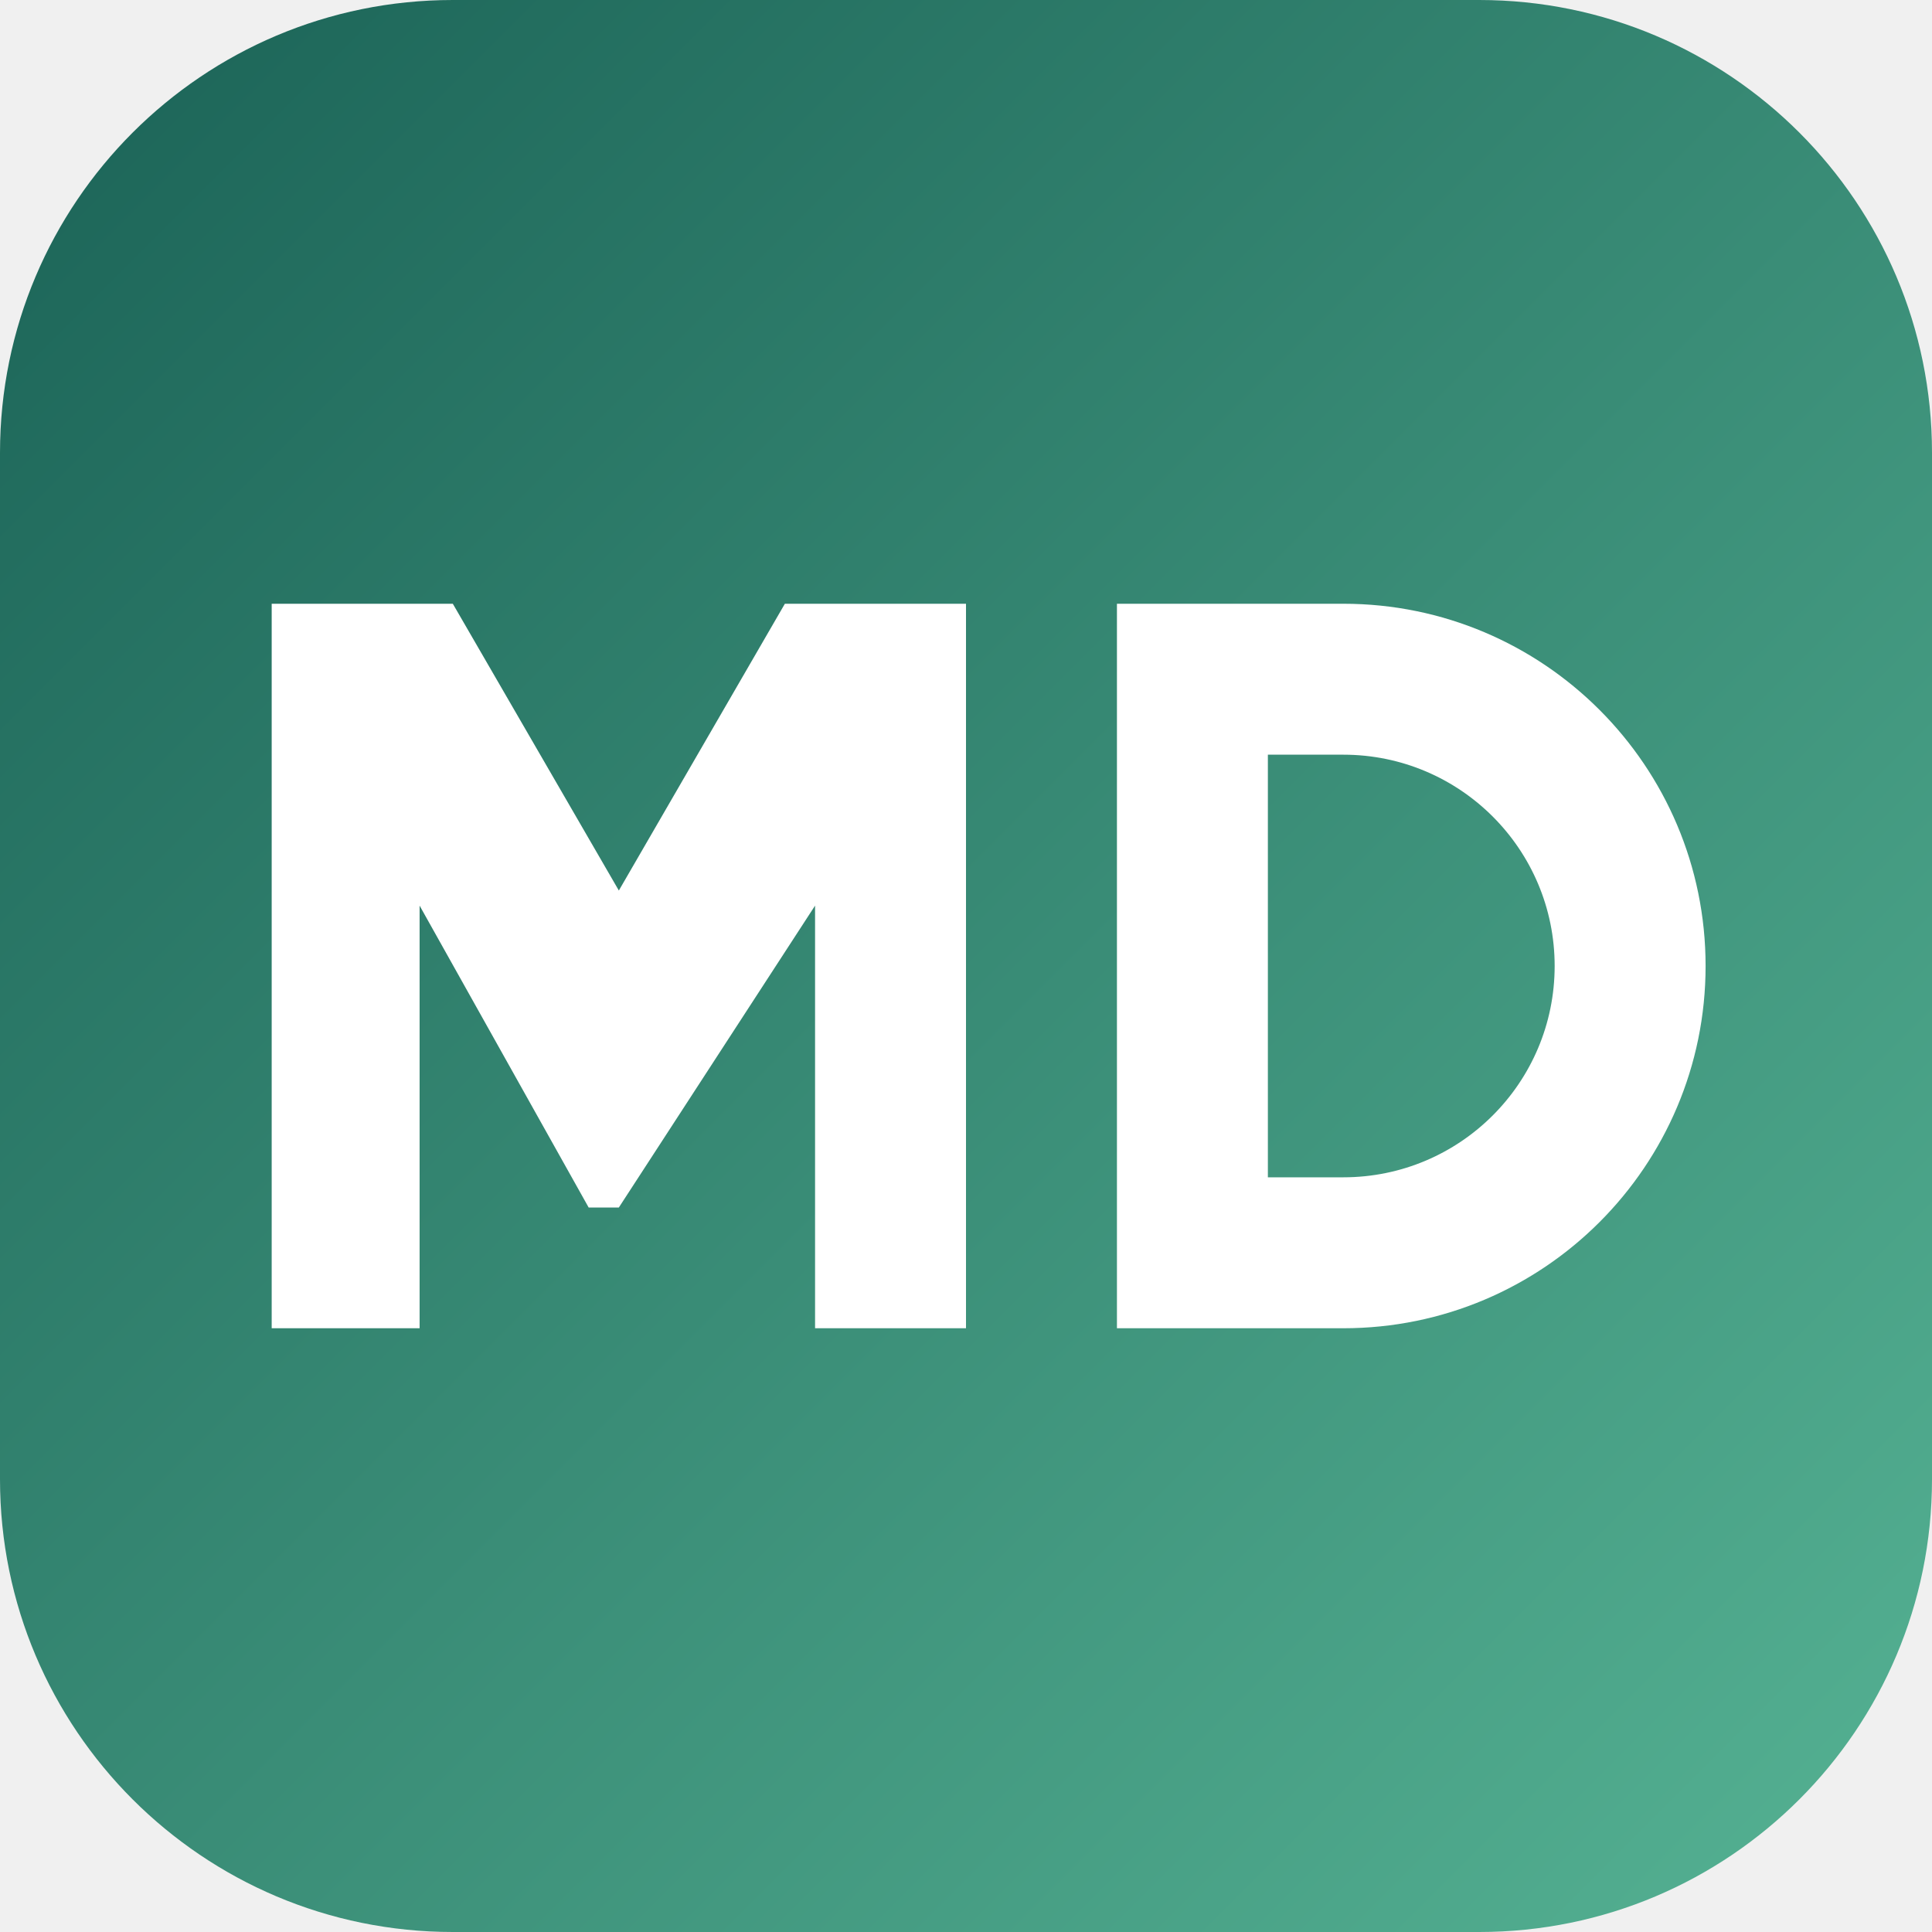
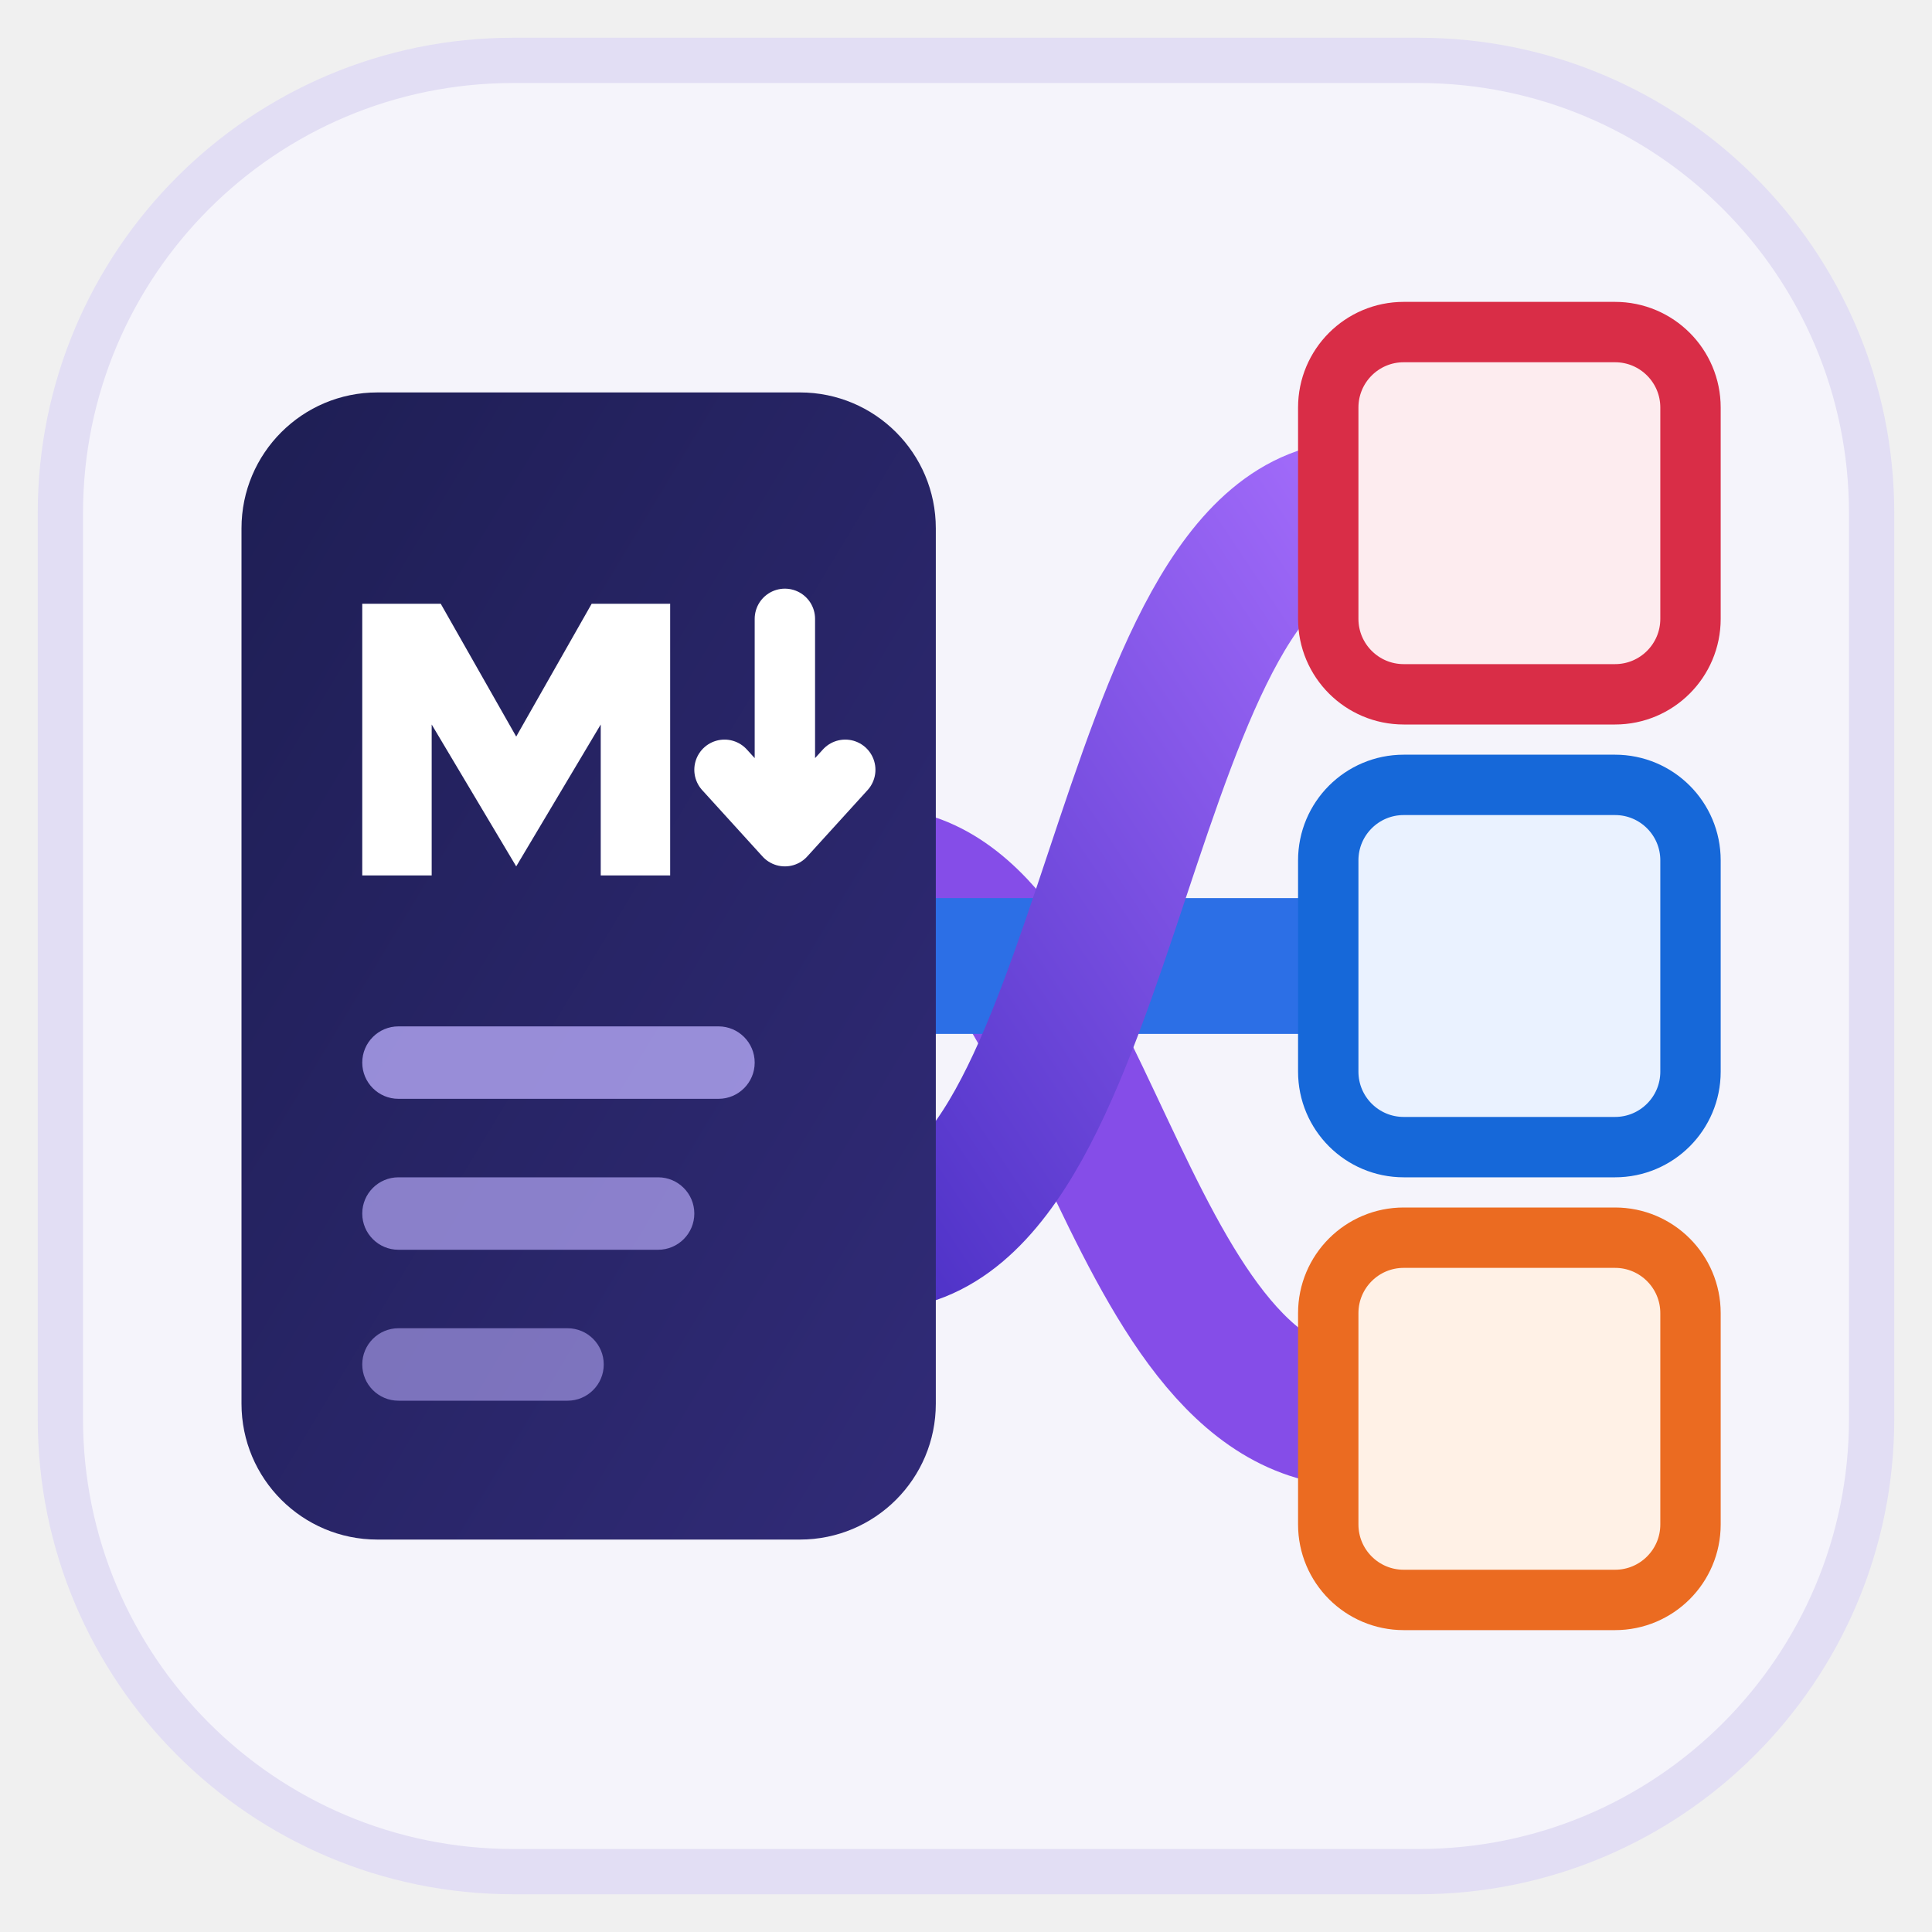
<svg xmlns="http://www.w3.org/2000/svg" viewBox="0 0 64 64">
  <defs>
-     <linearGradient id="g" x1="0" y1="0" x2="1" y2="1">
-       <stop offset="0" stop-color="#1a6256" />
-       <stop offset="1" stop-color="#56b394" />
+     <linearGradient id="doc" x1="0" y1="0" x2="1" y2="1">
+       <stop offset="0" stop-color="#1e1e54" />
+       <stop offset="1" stop-color="#312b78" />
+     </linearGradient>
+     <linearGradient id="weave" x1="0" y1="1" x2="1" y2="0">
+       <stop offset="0" stop-color="#4e32c7" />
+       <stop offset="1" stop-color="#a26bfa" />
    </linearGradient>
  </defs>
-   <rect width="64" height="64" rx="15" fill="url(#g)" />
-   <path fill="#fff" d="M9 44V20h6l5.5 9.5L26 20h6v24h-5V30l-6.5 10h-1L13.9 30v14z" />
-   <path fill="#fff" fill-rule="evenodd" d="M37 20h7.5a12 12 0 0 1 0 24H37zm5 5v14h2.5a7 7 0 0 0 0-14z" />
+   <rect x="2" y="2" width="60" height="60" rx="15" fill="#f5f4fb" stroke="#e2def4" stroke-width="1.5" />
+   <path d="M29 29c7 0 8 18 16 18" fill="none" stroke="#854de8" stroke-width="4.5" stroke-linecap="round" />
+   <path d="M29 32h16" fill="none" stroke="#2c6fe6" stroke-width="4.5" stroke-linecap="round" />
+   <path d="M29 41c8 0 8-24 16-24" fill="none" stroke="url(#weave)" stroke-width="4.8" stroke-linecap="round" />
+   <rect x="8" y="13" width="23" height="38" rx="4.5" fill="url(#doc)" />
+   <path fill="#fff" d="M12 29v-9h2.6l2.5 4.4L19.6 20h2.6v9h-2.3v-5l-2.8 4.7-2.8-4.7v5z" />
+   <path fill="none" stroke="#fff" stroke-width="2" stroke-linecap="round" stroke-linejoin="round" d="M26 20.5v7M24 25.5l2 2.2 2-2.2" />
+   <rect x="12" y="34" width="13" height="2.4" rx="1.2" fill="#b4a7f5" opacity=".8" />
+   <rect x="12" y="39" width="11" height="2.4" rx="1.2" fill="#b4a7f5" opacity=".7" />
+   <rect x="12" y="44" width="8" height="2.4" rx="1.2" fill="#b4a7f5" opacity=".6" />
+   <rect x="44" y="11" width="12" height="12" rx="2.5" fill="#fdecef" stroke="#d92d47" stroke-width="2" />
+   <rect x="44" y="26" width="12" height="12" rx="2.5" fill="#eaf2ff" stroke="#1668d9" stroke-width="2" />
+   <rect x="44" y="41" width="12" height="12" rx="2.5" fill="#fff1e6" stroke="#eb6b21" stroke-width="2" />
</svg>
